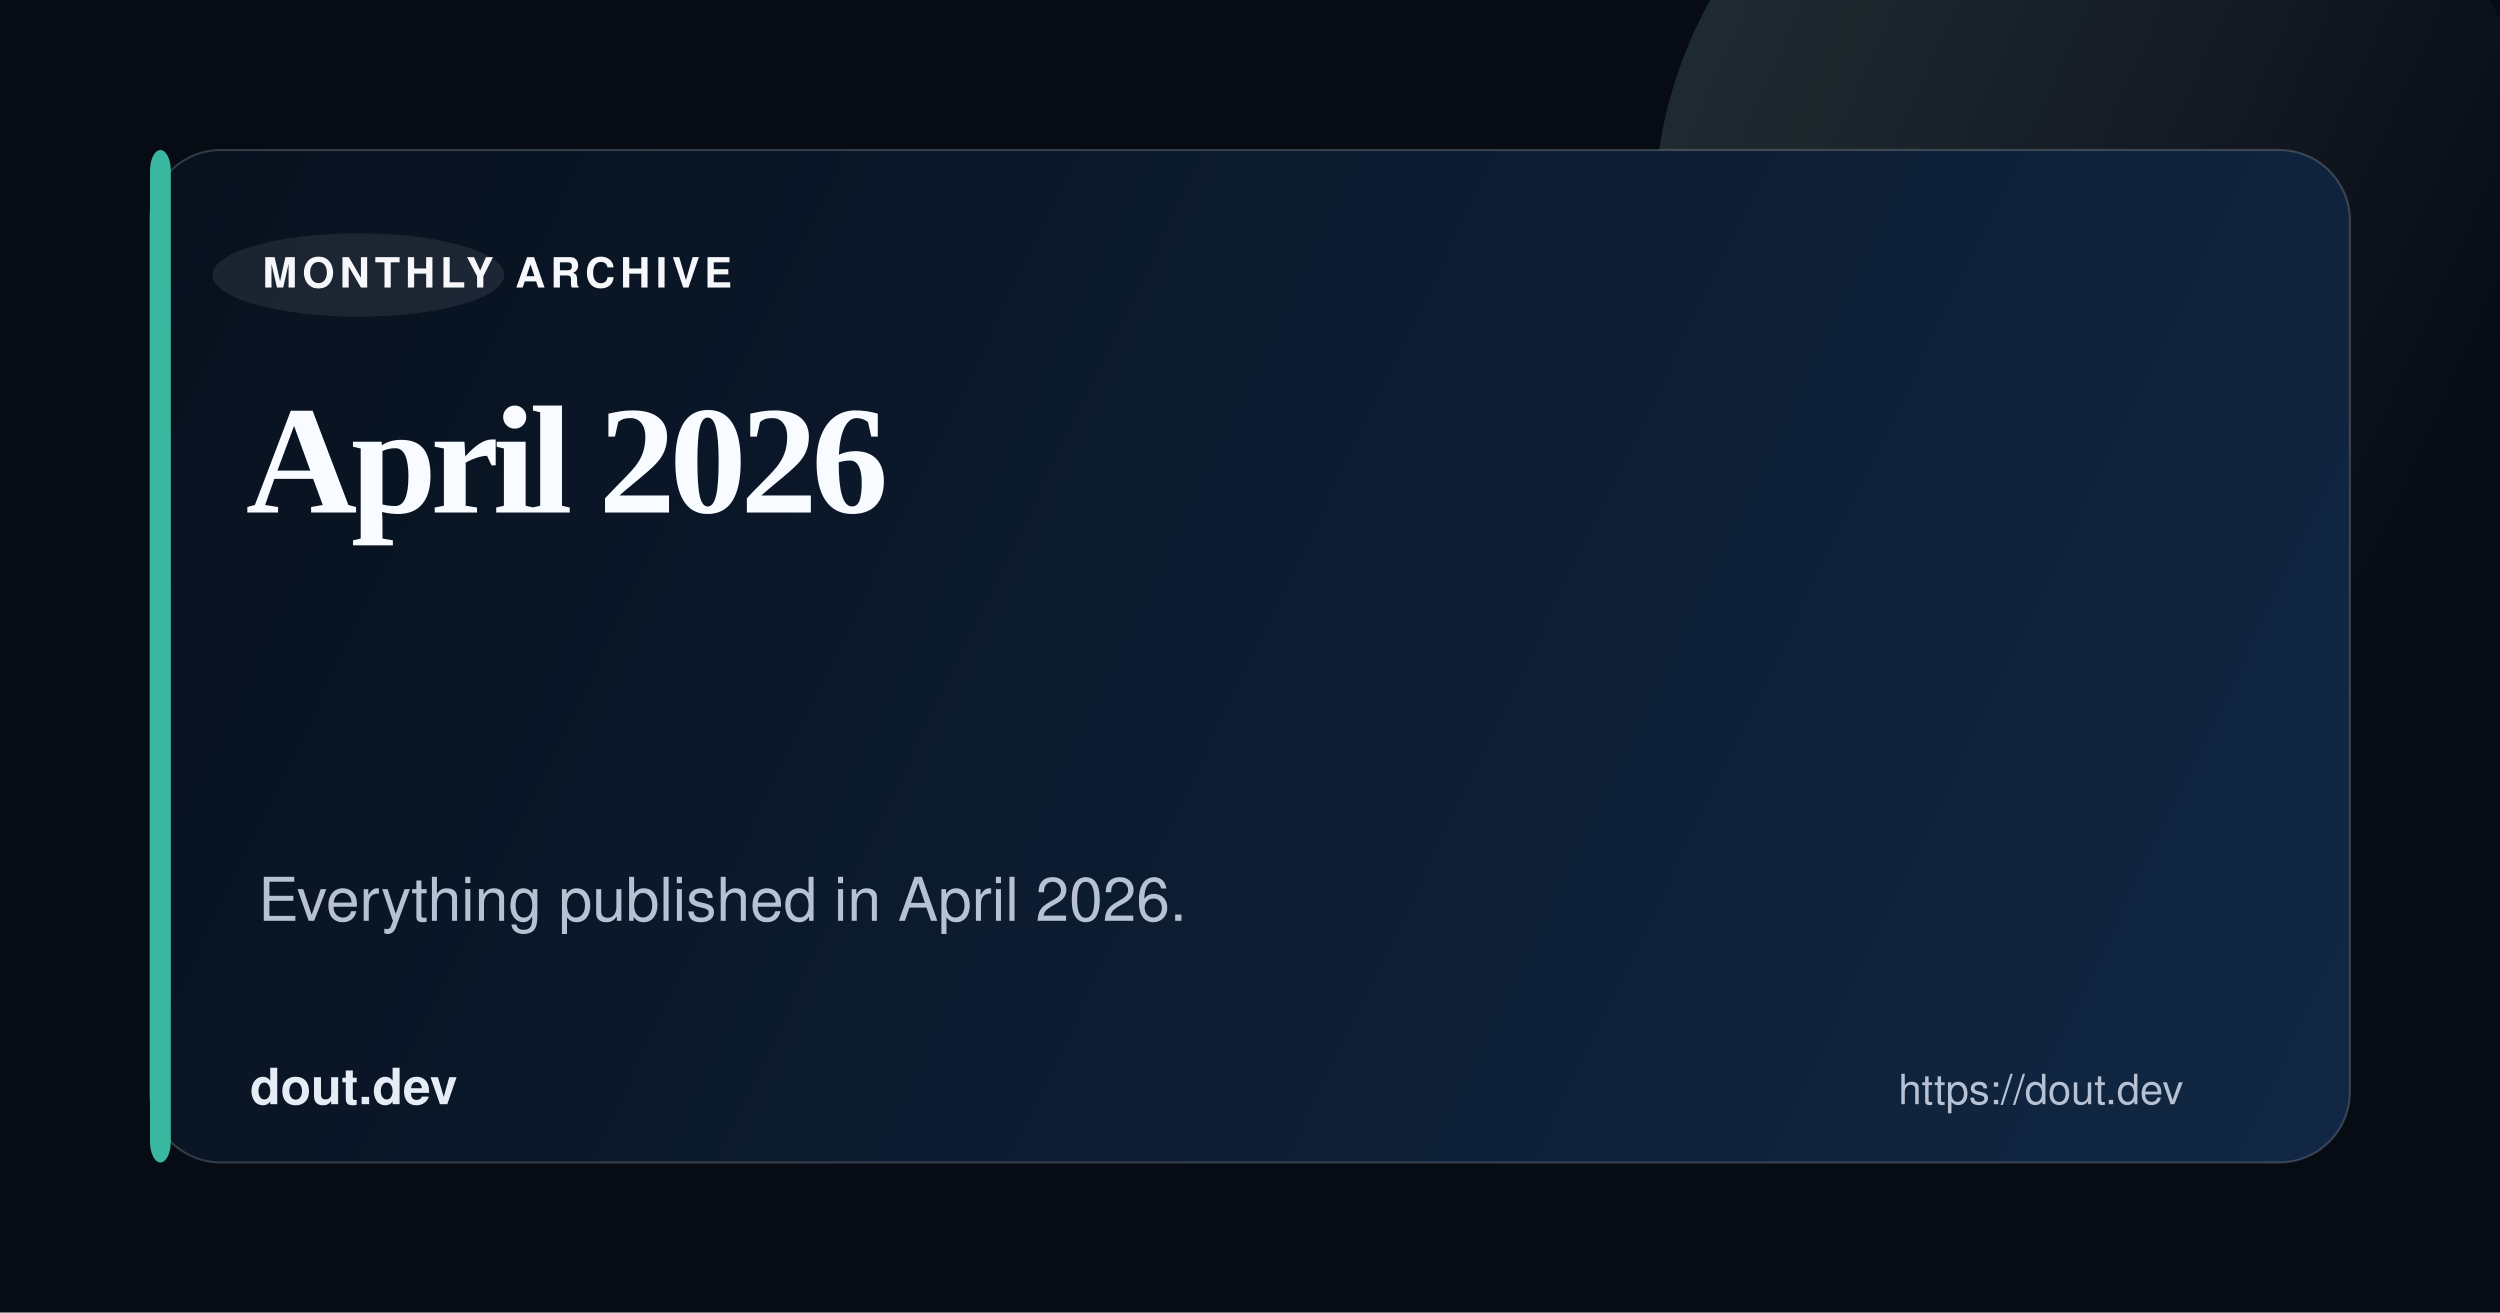
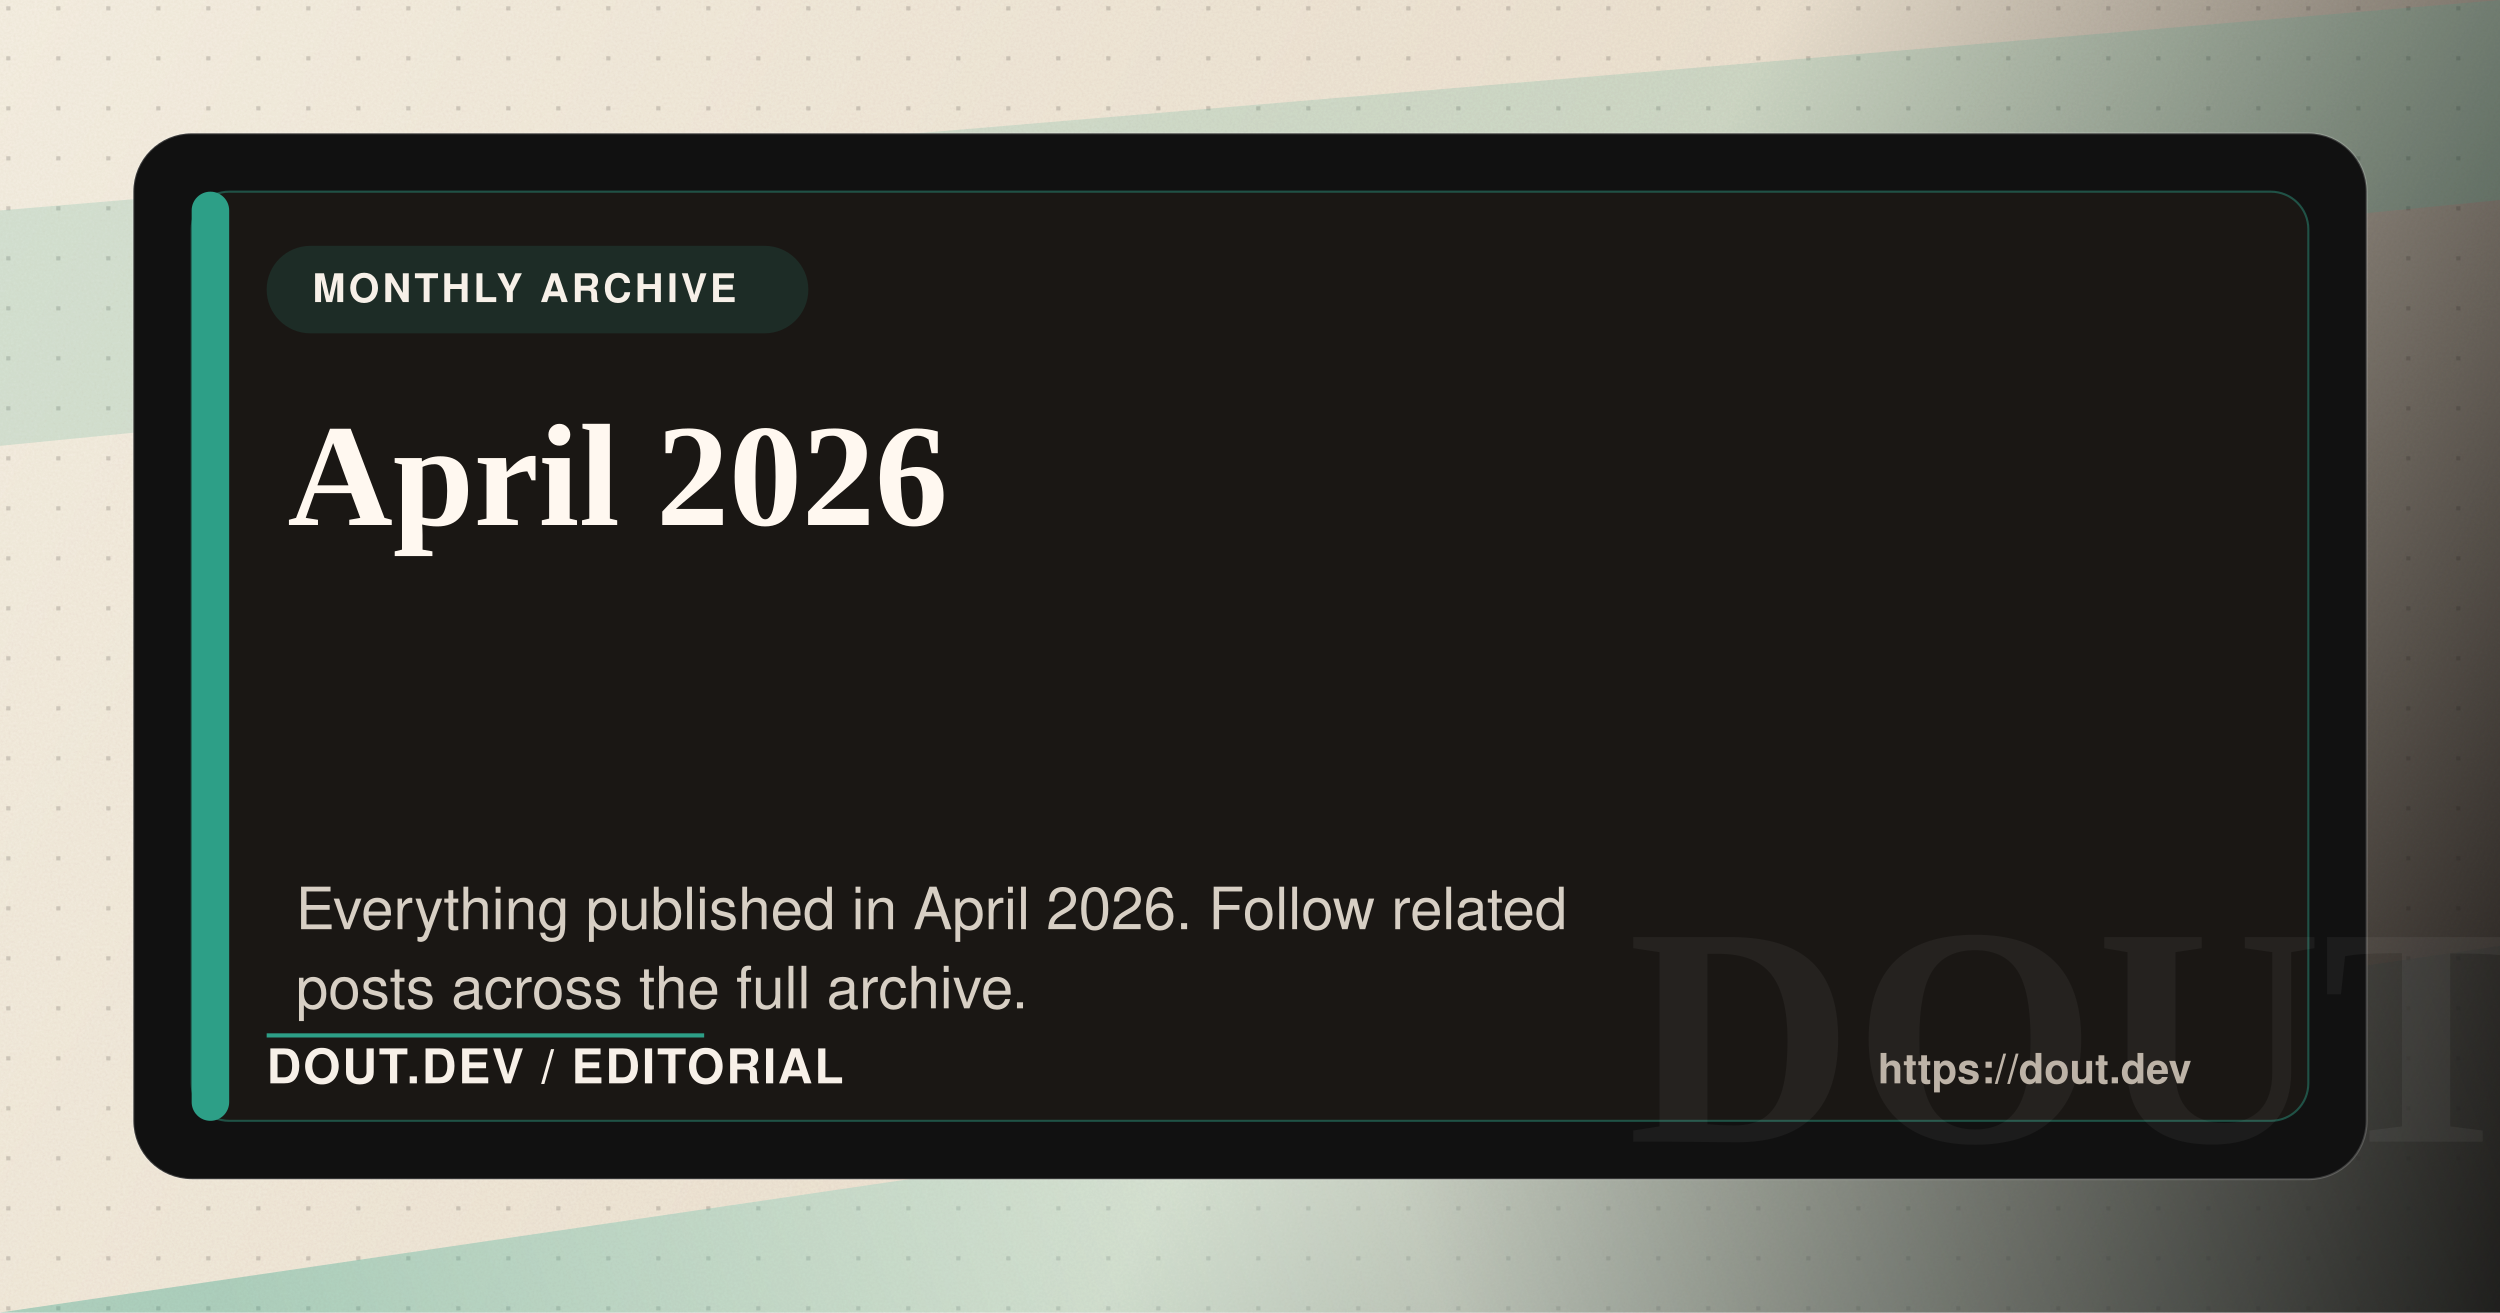
<svg xmlns="http://www.w3.org/2000/svg" width="1200" height="630" viewBox="0 0 1200 630" fill="none">
  <defs>
-     <linearGradient id="bg" x1="98" y1="72" x2="1102" y2="558" gradientUnits="userSpaceOnUse">
-       <stop stop-color="#08111E" />
-       <stop offset="1" stop-color="#112743" />
+     <filter id="paperTexture" x="0" y="0" width="100%" height="100%" color-interpolation-filters="sRGB">
+       <feTurbulence type="fractalNoise" baseFrequency="0.8" numOctaves="3" seed="17" result="noise" />
+       <feColorMatrix in="noise" type="matrix" values="0 0 0 0 0.52 0 0 0 0 0.48 0 0 0 0 0.42 0 0 0 0.08 0" />
+       <feBlend in="SourceGraphic" mode="multiply" />
+     </filter>
+     <linearGradient id="paper" x1="0" y1="0" x2="1200" y2="630" gradientUnits="userSpaceOnUse">
+       <stop stop-color="#F6EFE2" />
+       <stop offset="0.56" stop-color="#ECE2D1" />
+       <stop offset="1" stop-color="#15110F" />
    </linearGradient>
-     <linearGradient id="glow" x1="178" y1="118" x2="1046" y2="512" gradientUnits="userSpaceOnUse">
-       <stop stop-color="#3ab79f" stop-opacity="0.34" />
-       <stop offset="1" stop-color="#FFFFFF" stop-opacity="0" />
+     <linearGradient id="accentSweep" x1="72" y1="520" x2="1128" y2="120" gradientUnits="userSpaceOnUse">
+       <stop stop-color="#2d9f87" />
+       <stop offset="0.48" stop-color="#c9f0e6" />
+       <stop offset="1" stop-color="#111111" />
    </linearGradient>
+     <pattern id="dotGrid" width="24" height="24" patternUnits="userSpaceOnUse">
+       <rect x="3" y="3" width="2" height="2" fill="#16120F" fill-opacity="0.16" />
+     </pattern>
  </defs>
-   <rect width="1200" height="630" fill="#060B14" />
-   <circle cx="1008" cy="104" r="214" fill="url(#glow)" />
-   <rect x="72" y="72" width="1056" height="486" rx="34" fill="url(#bg)" stroke="#FFFFFF" stroke-opacity="0.18" />
-   <rect x="72" y="72" width="10" height="486" rx="10" fill="#3ab79f" />
-   <rect x="102" y="112" width="140" height="40" rx="999" fill="#FFFFFF" fill-opacity="0.08" />
-   <text x="126" y="138" fill="#F5F7FA" font-family="Helvetica, Arial, sans-serif" font-size="20" font-weight="700" letter-spacing="0.12em">MONTHLY ARCHIVE</text>
-   <text x="118" y="246" fill="#F8FBFF" font-family="Georgia, Times New Roman, serif" font-size="74" font-weight="700" letter-spacing="-0.04em">
-     <tspan x="118" dy="0">April 2026</tspan>
+   <rect width="1200" height="630" fill="url(#paper)" filter="url(#paperTexture)" />
+   <rect width="1200" height="630" fill="url(#dotGrid)" />
+   <path d="M0 630 L1200 454 L1200 630 Z" fill="url(#accentSweep)" opacity="0.34" />
+   <path d="M0 101 L1200 0 L1200 96 L0 214 Z" fill="#2d9f87" opacity="0.16" />
+   <rect x="64" y="64" width="1072" height="502" rx="28" fill="#111111" stroke="#FFFFFF" stroke-opacity="0.18" />
+   <rect x="92" y="92" width="1016" height="446" rx="18" fill="#1A1714" stroke="#2d9f87" stroke-opacity="0.45" />
+   <rect x="92" y="92" width="18" height="446" rx="9" fill="#2d9f87" />
+   <rect x="128" y="118" width="260" height="42" rx="21" ry="21" fill="#2d9f87" fill-opacity="0.16" />
+   <text x="150" y="145" fill="#F7F0E8" font-family="Avenir Next, Segoe UI, Helvetica, Arial, sans-serif" font-size="19" font-weight="800" letter-spacing="0.08em">MONTHLY ARCHIVE</text>
+   <text x="998" y="548" text-anchor="middle" fill="#FFFFFF" fill-opacity="0.05" font-family="Georgia, Times New Roman, serif" font-size="150" font-weight="700" letter-spacing="0">DOUT</text>
+   <text x="138" y="252" fill="#FFF8F0" font-family="Georgia, Times New Roman, serif" font-size="70" font-weight="700" letter-spacing="0">
+     <tspan x="138" dy="0">April 2026</tspan>
  </text>
-   <text x="124" y="442" fill="#B6C2D4" font-family="Helvetica, Arial, sans-serif" font-size="29" font-weight="400">
-     <tspan x="124" dy="0">Everything published in April 2026.</tspan>
+   <text x="142" y="446" fill="#D7CFC4" font-family="Avenir Next, Segoe UI, Helvetica, Arial, sans-serif" font-size="28" font-weight="500" letter-spacing="0">
+     <tspan x="142" dy="0">Everything published in April 2026. Follow related</tspan>
+     <tspan x="142" dy="38">posts across the full archive.</tspan>
  </text>
-   <text x="120" y="530" fill="#E5ECF5" font-family="Helvetica, Arial, sans-serif" font-size="24" font-weight="700">dout.dev</text>
-   <text x="1048" y="530" text-anchor="end" fill="#B6C2D4" font-family="Helvetica, Arial, sans-serif" font-size="20" font-weight="400">https://dout.dev</text>
+   <rect x="128" y="496" width="210" height="2" fill="#2d9f87" />
+   <text x="128" y="520" fill="#F7F0E8" font-family="Avenir Next, Segoe UI, Helvetica, Arial, sans-serif" font-size="23" font-weight="800" letter-spacing="0.04em">DOUT.DEV / EDITORIAL</text>
+   <text x="1052" y="520" text-anchor="end" fill="#BDB3A7" font-family="Avenir Next, Segoe UI, Helvetica, Arial, sans-serif" font-size="20" font-weight="600" letter-spacing="0">https://dout.dev</text>
</svg>
